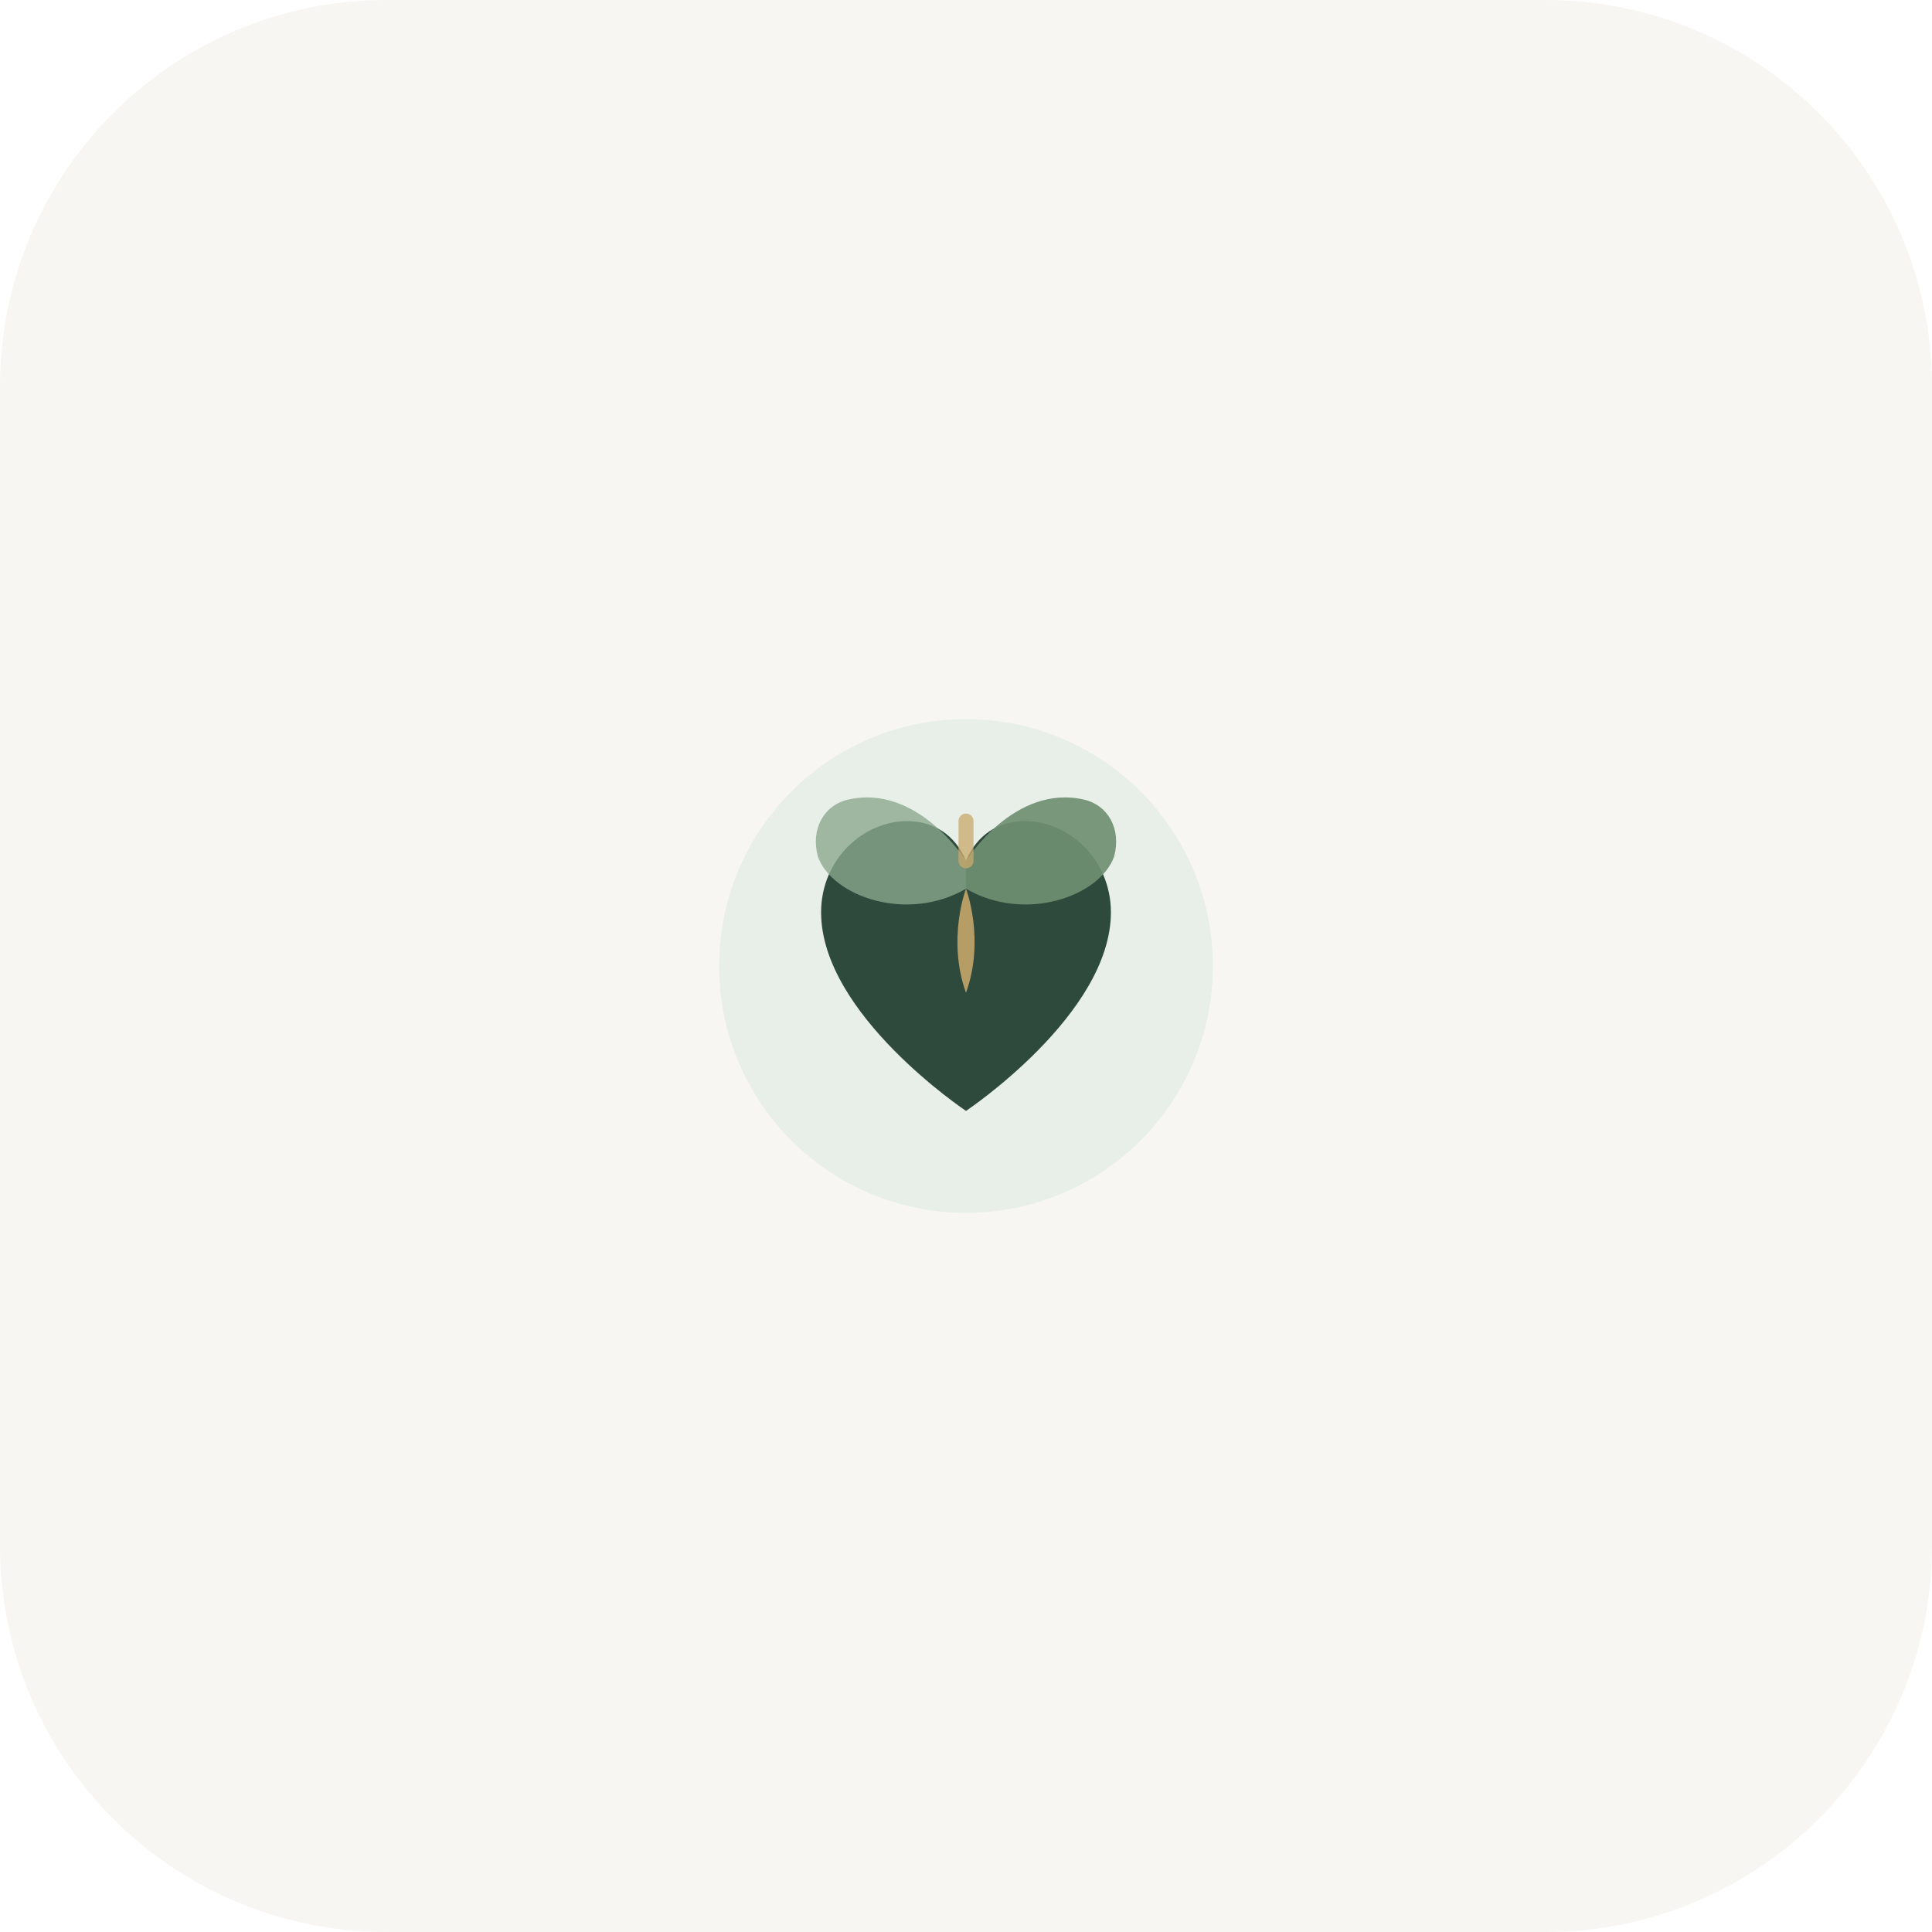
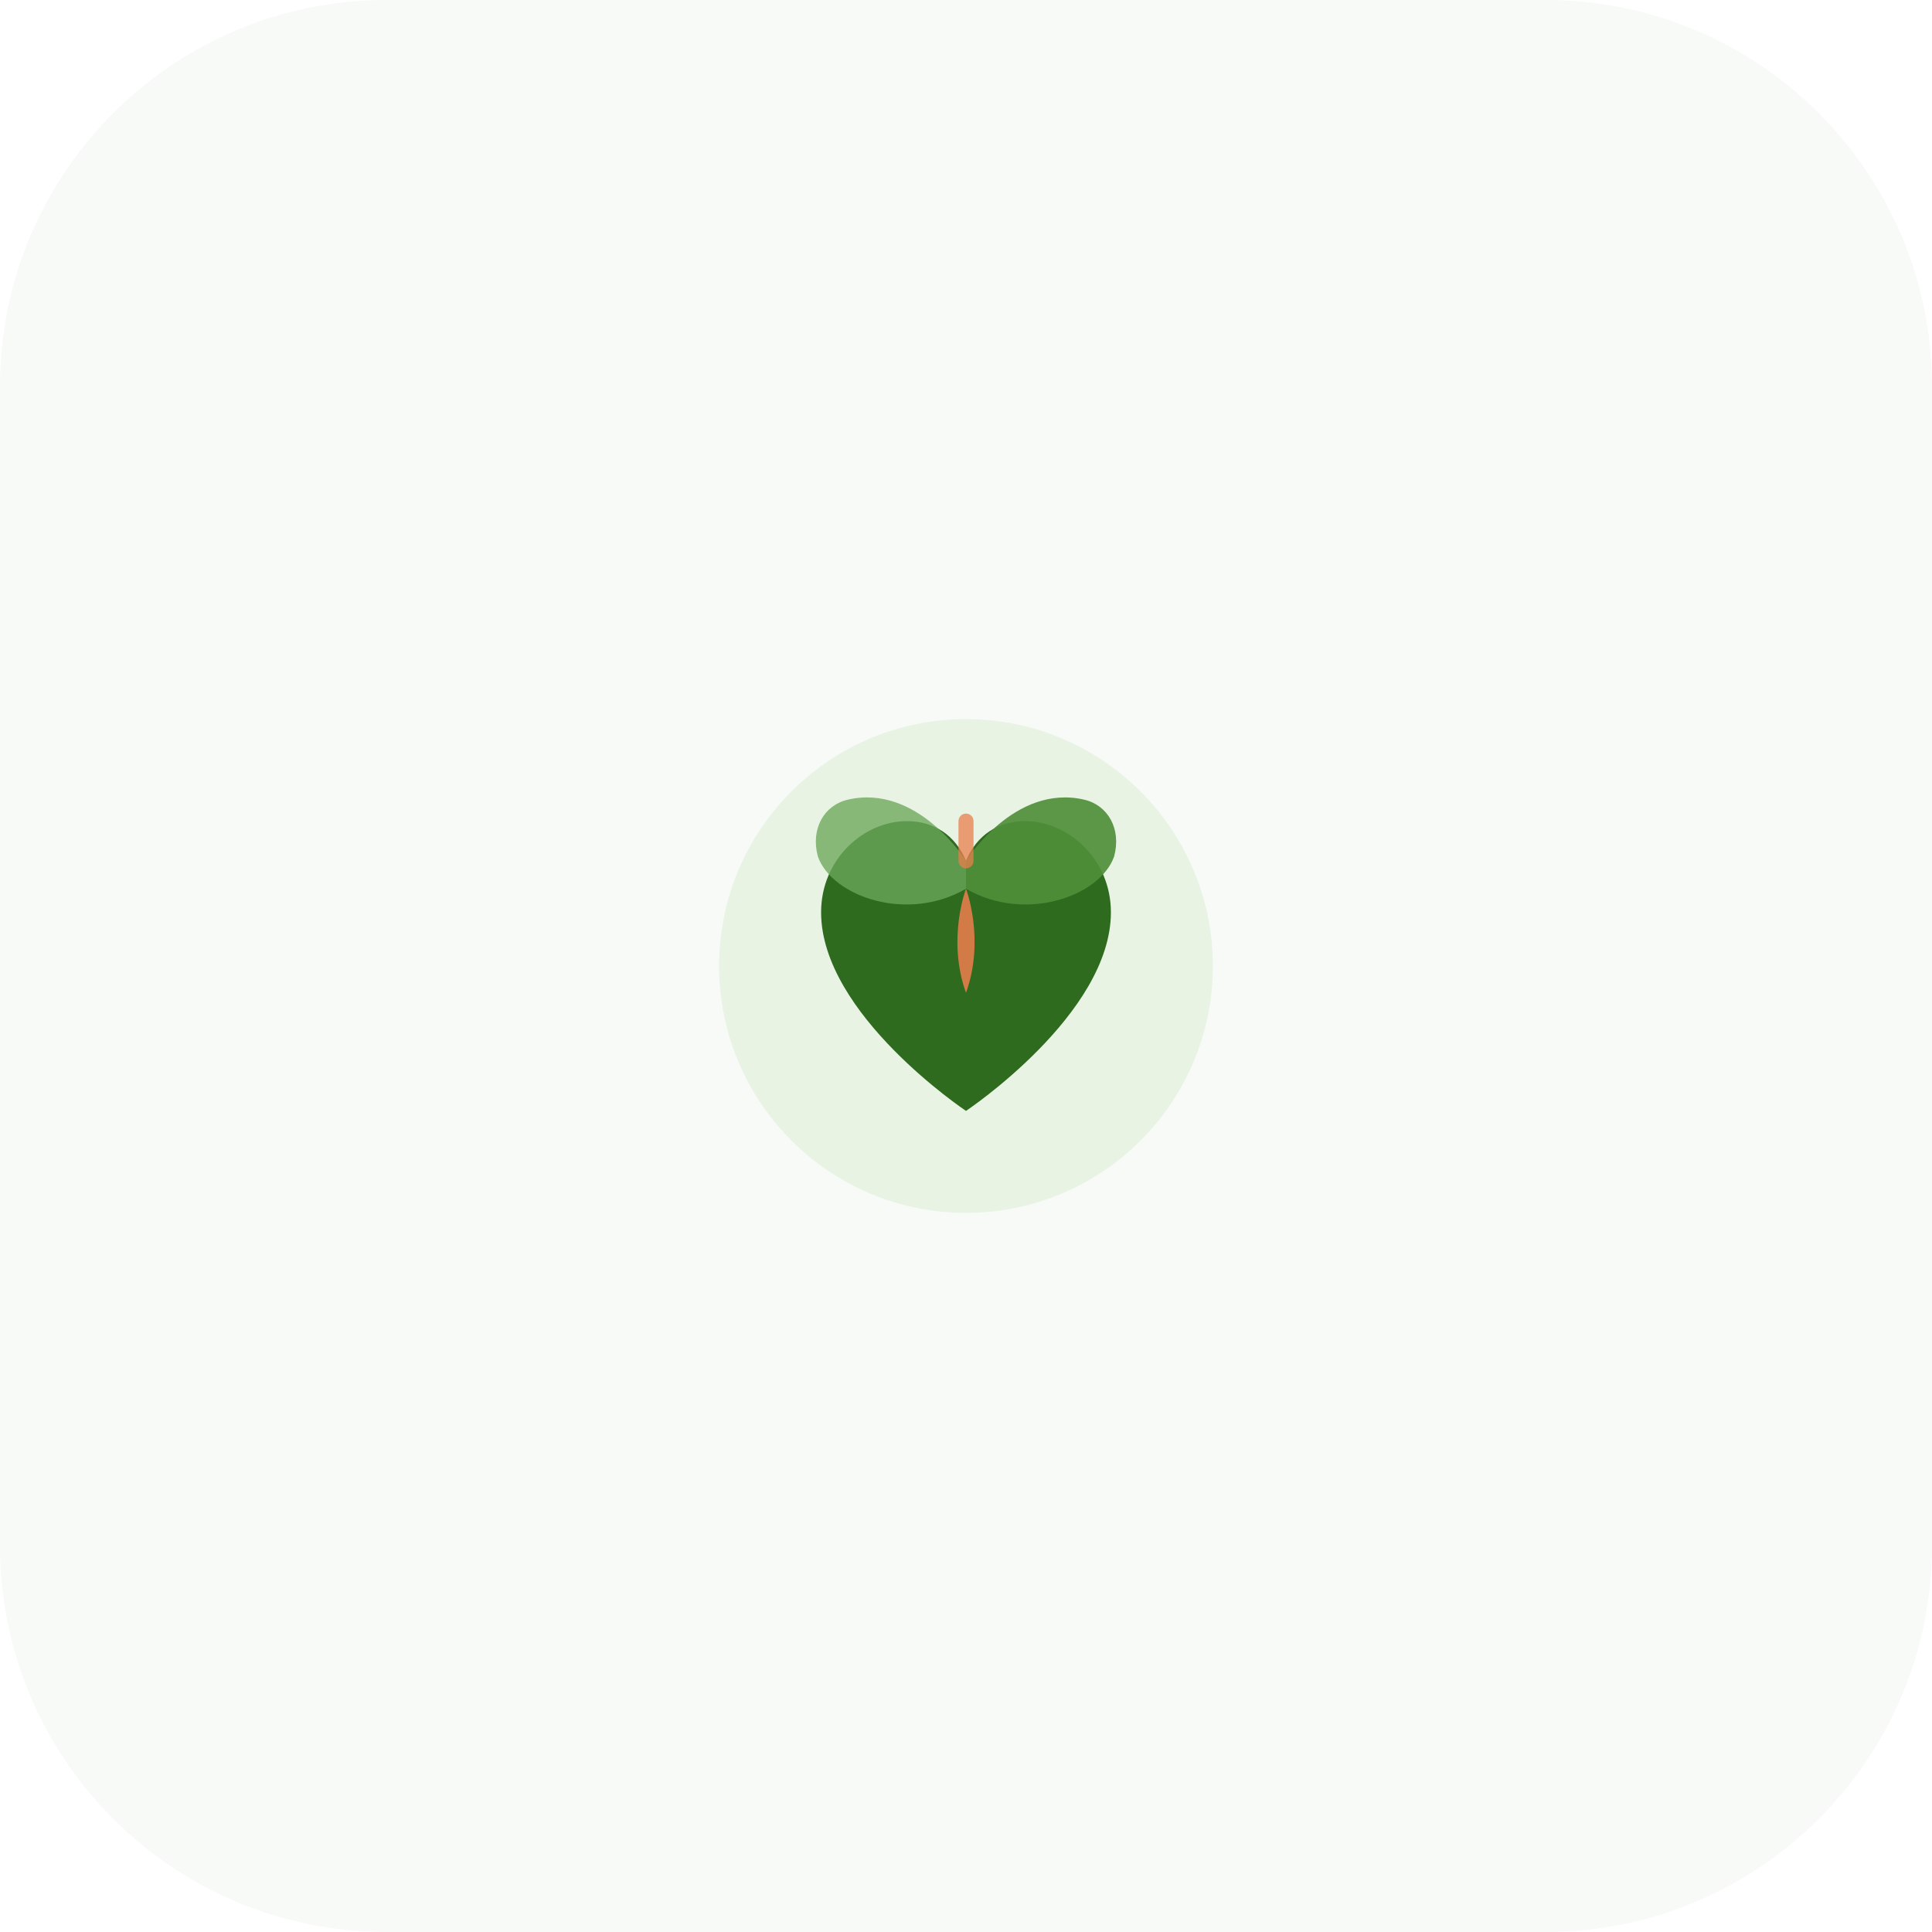
- <svg xmlns="http://www.w3.org/2000/svg" viewBox="0 0 180 180" fill="none" role="img" aria-label="Sa�de &amp; Bem">
-   <rect width="180" height="180" rx="36" fill="#F8F6F2" />
+ <svg xmlns="http://www.w3.org/2000/svg" viewBox="0 0 180 180" fill="none" role="img" aria-label="Saúde &amp; Bem">
+   <rect width="180" height="180" rx="36" fill="#F8FAF7" />
  <g transform="translate(66 66)">
-     <circle cx="24" cy="24" r="23" fill="#E8EFE9" />
-     <path d="M24 37.5C24 37.5 10.5 28.5 10.5 19C10.5 14 14.5 10.5 18.5 10.5C21 10.5 23 11.8 24 14.2C25 11.8 27 10.5 29.5 10.5C33.5 10.5 37.5 14 37.5 19C37.5 28.5 24 37.5 24 37.5Z" fill="#2E4A3D" />
-     <path d="M24 14.2C24 14.2 28.5 7 35 8.5C37.2 9 38.5 11.2 37.8 13.8C36.5 17.5 29.5 20 24 16.8" fill="#6F8F72" opacity="0.92" />
-     <path d="M24 14.2C24 14.2 19.5 7 13 8.5C10.8 9 9.5 11.2 10.2 13.8C11.5 17.5 18.5 20 24 16.8" fill="#8AA88D" opacity="0.78" />
-     <path d="M24 10.5V16.8C24 16.8 25.8 21.5 24 26.5C22.2 21.5 24 16.8 24 16.8Z" fill="#C9A86A" opacity="0.88" />
-     <path d="M24 10.5V14.2" stroke="#C9A86A" stroke-width="1.4" stroke-linecap="round" opacity="0.75" />
+     <circle cx="24" cy="24" r="23" fill="#E8F3E4" />
+     <path d="M24 37.5C24 37.5 10.5 28.5 10.5 19C10.5 14 14.5 10.5 18.5 10.5C21 10.5 23 11.8 24 14.2C25 11.8 27 10.5 29.5 10.5C33.5 10.5 37.5 14 37.5 19C37.5 28.5 24 37.5 24 37.5Z" fill="#2E6B1F" />
+     <path d="M24 14.2C24 14.2 28.5 7 35 8.5C37.2 9 38.5 11.2 37.8 13.8C36.5 17.5 29.5 20 24 16.8" fill="#4F8F3A" opacity="0.92" />
+     <path d="M24 14.2C24 14.2 19.5 7 13 8.5C10.8 9 9.5 11.2 10.2 13.8C11.5 17.5 18.5 20 24 16.8" fill="#6BA85A" opacity="0.78" />
+     <path d="M24 10.5V16.8C24 16.8 25.8 21.5 24 26.5C22.2 21.5 24 16.8 24 16.8Z" fill="#E97D4B" opacity="0.88" />
+     <path d="M24 10.5V14.2" stroke="#E97D4B" stroke-width="1.4" stroke-linecap="round" opacity="0.75" />
  </g>
</svg>
